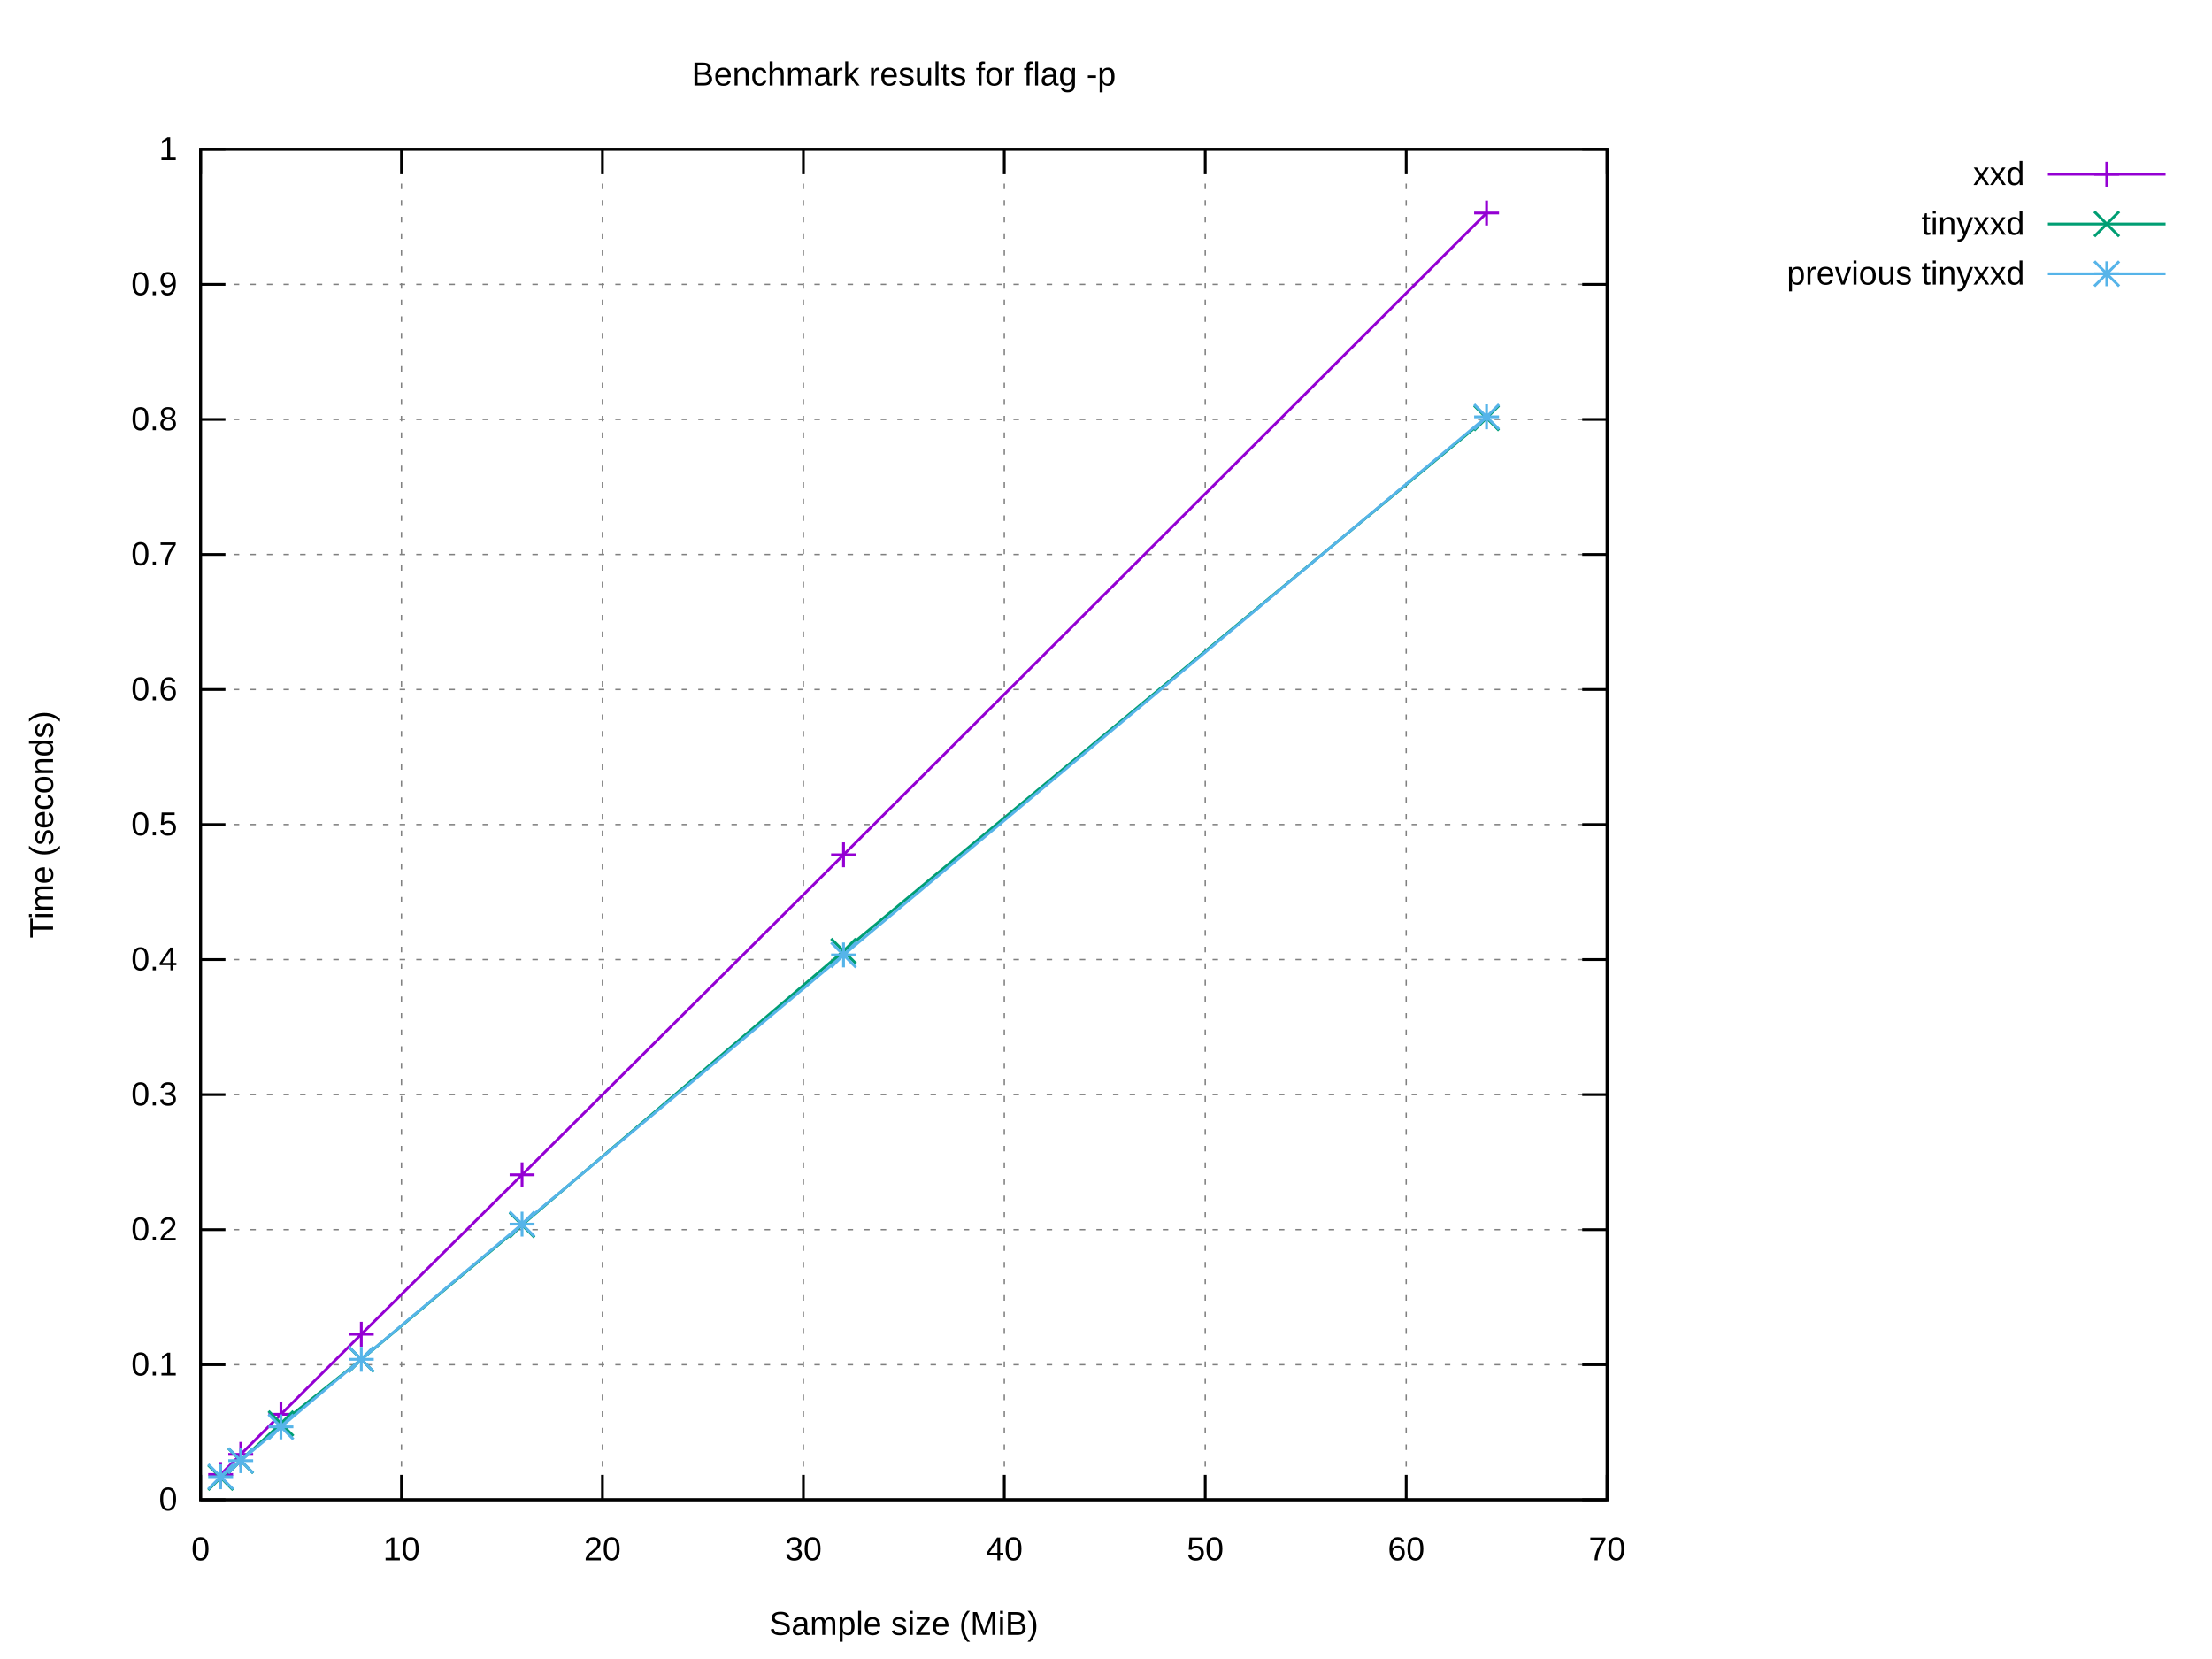
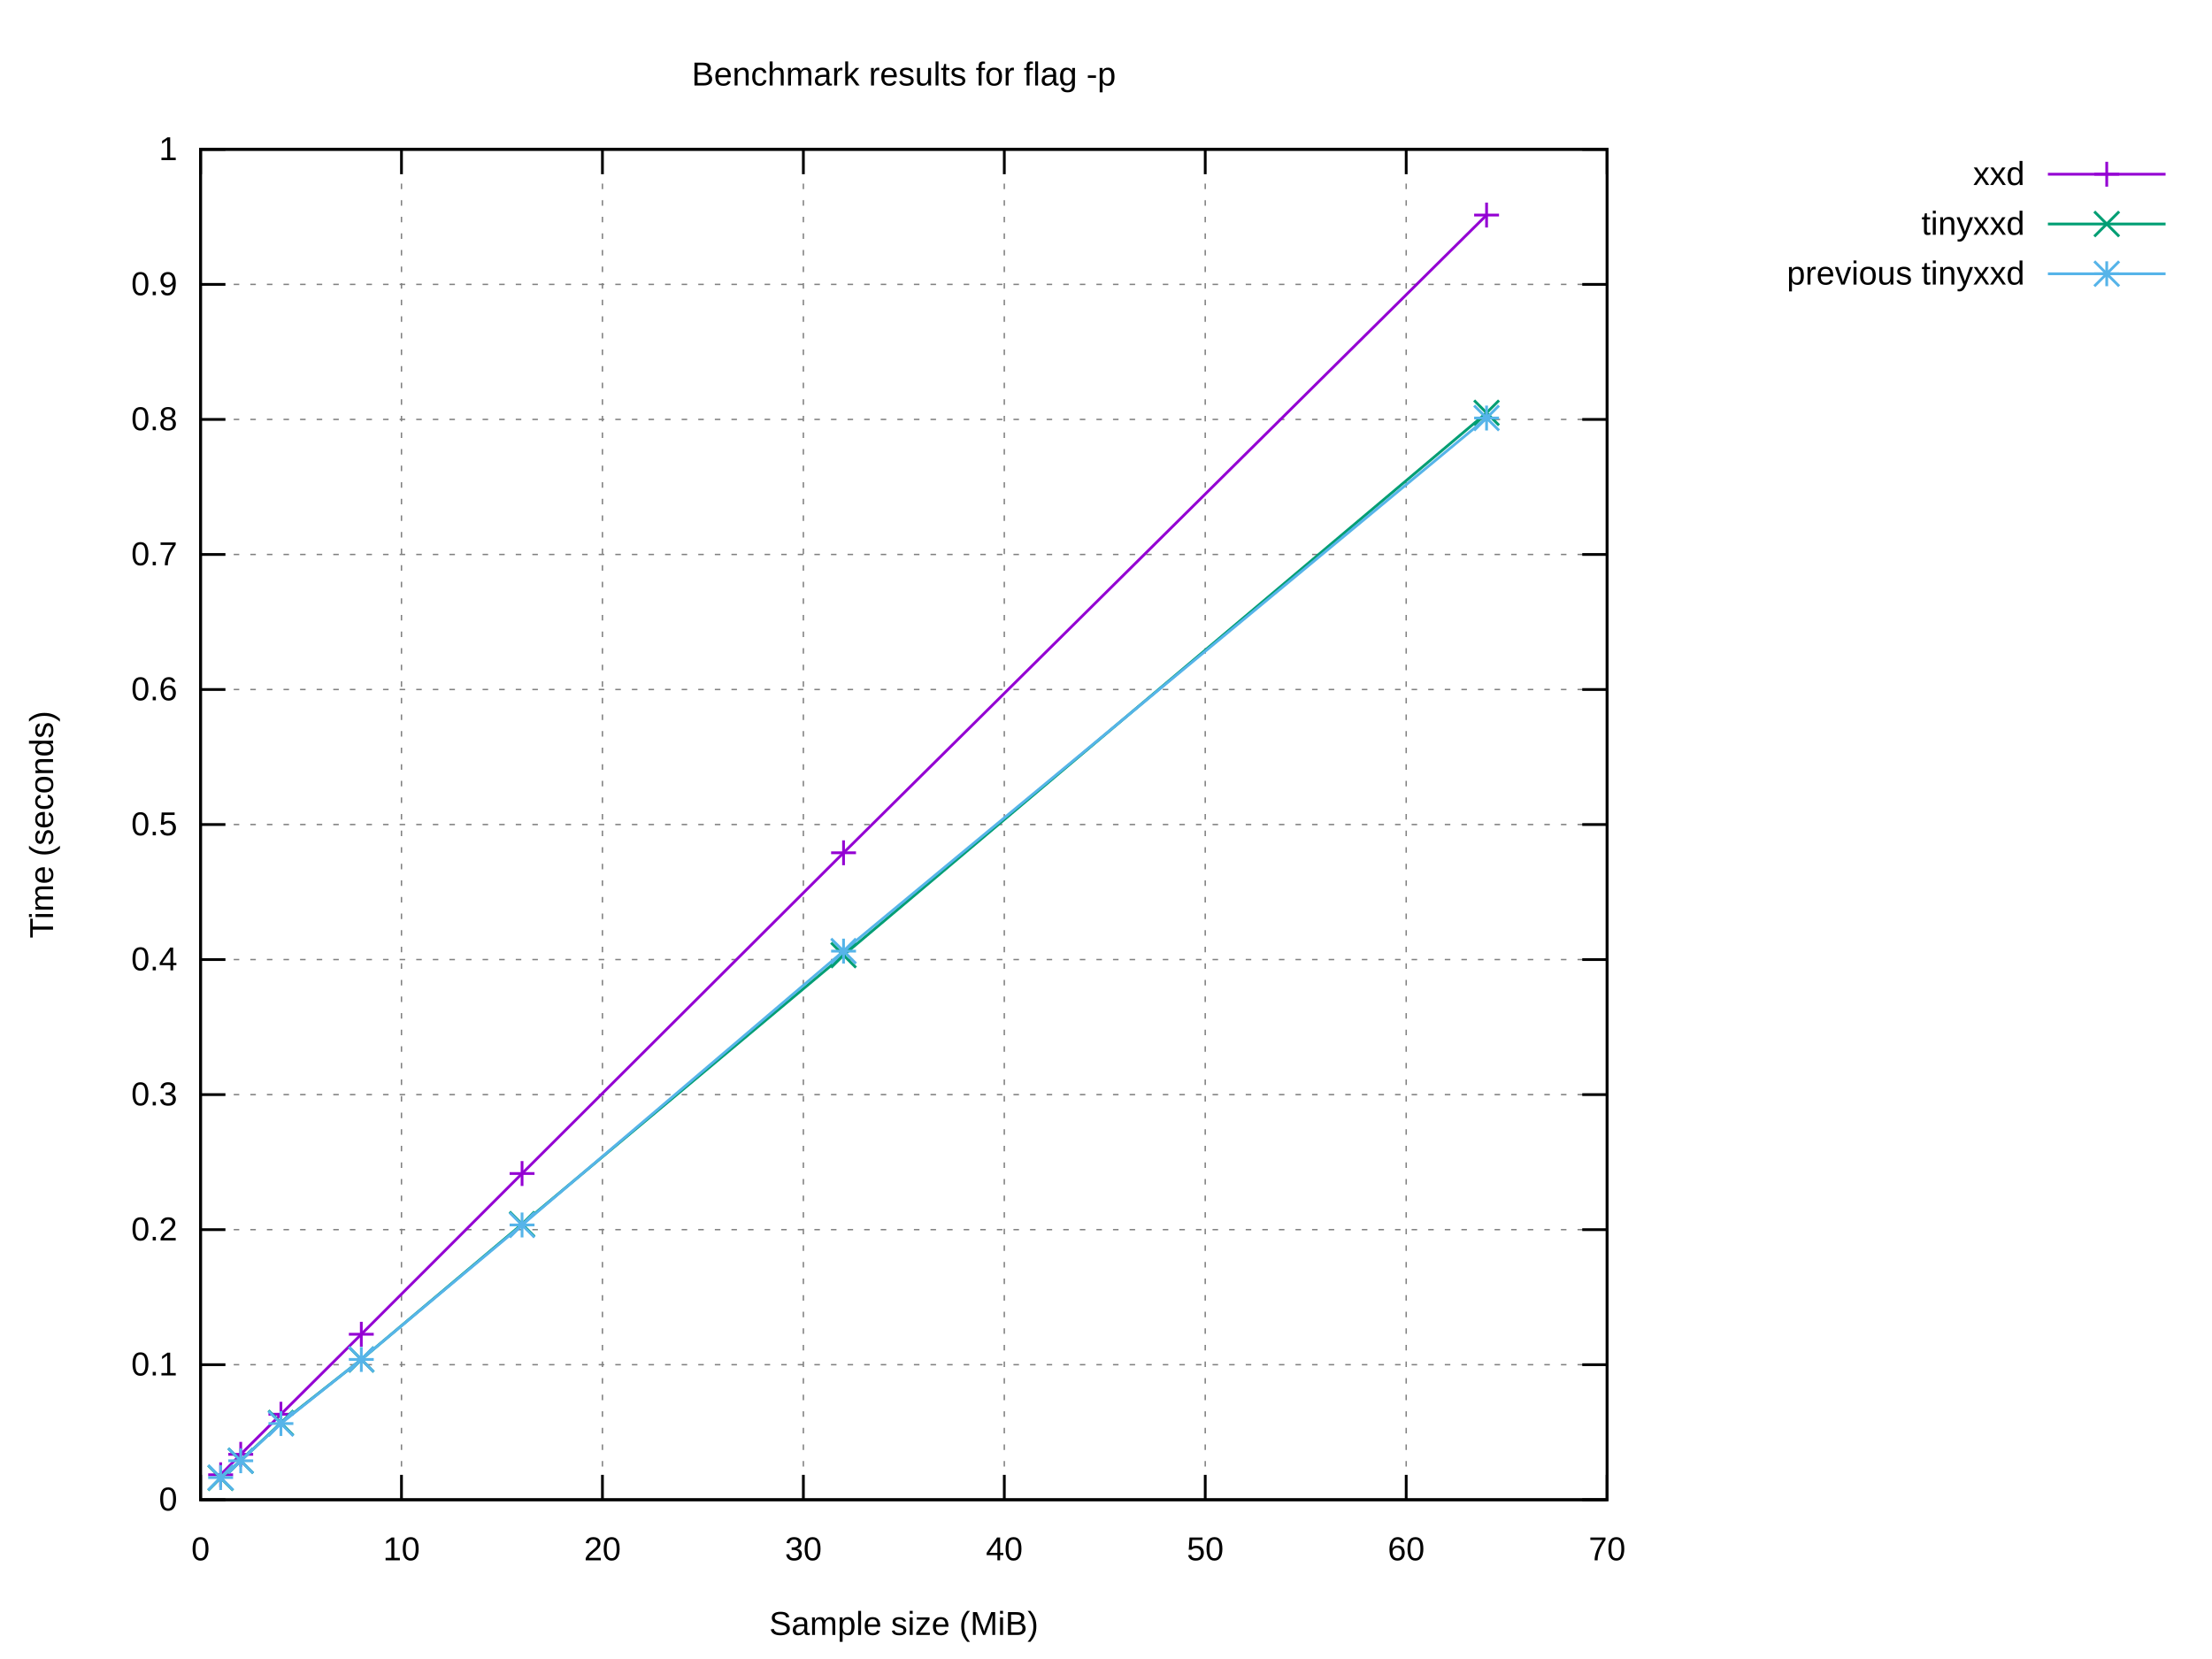
<svg xmlns="http://www.w3.org/2000/svg" xmlns:xlink="http://www.w3.org/1999/xlink" width="800" height="600" viewBox="0 0 800 600">
  <g id="gnuplot_canvas">
    <rect x="0" y="0" width="800" height="600" fill="#ffffff" />
    <defs>
      <circle id="gpDot" r="0.5" stroke-width="0.5" stroke="currentColor" />
      <path id="gpPt0" stroke-width="0.222" stroke="currentColor" d="M-1,0 h2 M0,-1 v2" />
      <path id="gpPt1" stroke-width="0.222" stroke="currentColor" d="M-1,-1 L1,1 M1,-1 L-1,1" />
      <path id="gpPt2" stroke-width="0.222" stroke="currentColor" d="M-1,0 L1,0 M0,-1 L0,1 M-1,-1 L1,1 M-1,1 L1,-1" />
      <rect id="gpPt3" stroke-width="0.222" stroke="currentColor" x="-1" y="-1" width="2" height="2" />
      <rect id="gpPt4" stroke-width="0.222" stroke="currentColor" fill="currentColor" x="-1" y="-1" width="2" height="2" />
      <circle id="gpPt5" stroke-width="0.222" stroke="currentColor" cx="0" cy="0" r="1" />
      <use xlink:href="#gpPt5" id="gpPt6" fill="currentColor" stroke="none" />
      <path id="gpPt7" stroke-width="0.222" stroke="currentColor" d="M0,-1.33 L-1.33,0.67 L1.33,0.67 z" />
      <use xlink:href="#gpPt7" id="gpPt8" fill="currentColor" stroke="none" />
      <use xlink:href="#gpPt7" id="gpPt9" stroke="currentColor" transform="rotate(180)" />
      <use xlink:href="#gpPt9" id="gpPt10" fill="currentColor" stroke="none" />
      <use xlink:href="#gpPt3" id="gpPt11" stroke="currentColor" transform="rotate(45)" />
      <use xlink:href="#gpPt11" id="gpPt12" fill="currentColor" stroke="none" />
      <path id="gpPt13" stroke-width="0.222" stroke="currentColor" d="M0,1.330 L1.265,0.411 L0.782,-1.067 L-0.782,-1.076 L-1.265,0.411 z" />
      <use xlink:href="#gpPt13" id="gpPt14" fill="currentColor" stroke="none" />
      <filter id="textbox" filterUnits="objectBoundingBox" x="0" y="0" height="1" width="1">
        <feFlood flood-color="#FFFFFF" flood-opacity="1" result="bgnd" />
        <feComposite in="SourceGraphic" in2="bgnd" operator="atop" />
      </filter>
      <filter id="greybox" filterUnits="objectBoundingBox" x="0" y="0" height="1" width="1">
        <feFlood flood-color="lightgrey" flood-opacity="1" result="grey" />
        <feComposite in="SourceGraphic" in2="grey" operator="atop" />
      </filter>
    </defs>
    <g fill="none" color="#FFFFFF" stroke="currentColor" stroke-width="1.00" stroke-linecap="butt" stroke-linejoin="miter">
</g>
    <g fill="none" color="black" stroke="currentColor" stroke-width="1.00" stroke-linecap="butt" stroke-linejoin="miter">
</g>
    <g fill="none" color="black" stroke="black" stroke-width="0.50" stroke-linecap="butt" stroke-linejoin="miter">
</g>
    <g fill="none" color="gray" stroke="currentColor" stroke-width="0.50" stroke-linecap="butt" stroke-linejoin="miter">
      <path stroke="gray" stroke-dasharray="2,4" class="gridline" d="M72.53,542.40 L581.24,542.40  " />
    </g>
    <g fill="none" color="gray" stroke="gray" stroke-width="1.00" stroke-linecap="butt" stroke-linejoin="miter">
</g>
    <g fill="none" color="black" stroke="currentColor" stroke-width="1.00" stroke-linecap="butt" stroke-linejoin="miter">
      <path stroke="black" d="M72.53,542.40 L81.53,542.40 M581.24,542.40 L572.24,542.40  " />
      <g transform="translate(64.14,546.30)" stroke="none" fill="black" font-family="Arial" font-size="12.00" text-anchor="end">
        <text>
          <tspan font-family="Arial"> 0</tspan>
        </text>
      </g>
    </g>
    <g fill="none" color="black" stroke="currentColor" stroke-width="1.00" stroke-linecap="butt" stroke-linejoin="miter">
</g>
    <g fill="none" color="black" stroke="black" stroke-width="0.50" stroke-linecap="butt" stroke-linejoin="miter">
</g>
    <g fill="none" color="gray" stroke="currentColor" stroke-width="0.50" stroke-linecap="butt" stroke-linejoin="miter">
      <path stroke="gray" stroke-dasharray="2,4" class="gridline" d="M72.53,493.56 L581.24,493.56  " />
    </g>
    <g fill="none" color="gray" stroke="gray" stroke-width="1.00" stroke-linecap="butt" stroke-linejoin="miter">
</g>
    <g fill="none" color="black" stroke="currentColor" stroke-width="1.00" stroke-linecap="butt" stroke-linejoin="miter">
      <path stroke="black" d="M72.53,493.56 L81.53,493.56 M581.24,493.56 L572.24,493.56  " />
      <g transform="translate(64.14,497.46)" stroke="none" fill="black" font-family="Arial" font-size="12.00" text-anchor="end">
        <text>
          <tspan font-family="Arial"> 0.1</tspan>
        </text>
      </g>
    </g>
    <g fill="none" color="black" stroke="currentColor" stroke-width="1.00" stroke-linecap="butt" stroke-linejoin="miter">
</g>
    <g fill="none" color="black" stroke="black" stroke-width="0.50" stroke-linecap="butt" stroke-linejoin="miter">
</g>
    <g fill="none" color="gray" stroke="currentColor" stroke-width="0.50" stroke-linecap="butt" stroke-linejoin="miter">
      <path stroke="gray" stroke-dasharray="2,4" class="gridline" d="M72.53,444.72 L581.24,444.72  " />
    </g>
    <g fill="none" color="gray" stroke="gray" stroke-width="1.00" stroke-linecap="butt" stroke-linejoin="miter">
</g>
    <g fill="none" color="black" stroke="currentColor" stroke-width="1.00" stroke-linecap="butt" stroke-linejoin="miter">
      <path stroke="black" d="M72.53,444.72 L81.53,444.72 M581.24,444.72 L572.24,444.72  " />
      <g transform="translate(64.14,448.62)" stroke="none" fill="black" font-family="Arial" font-size="12.00" text-anchor="end">
        <text>
          <tspan font-family="Arial"> 0.2</tspan>
        </text>
      </g>
    </g>
    <g fill="none" color="black" stroke="currentColor" stroke-width="1.00" stroke-linecap="butt" stroke-linejoin="miter">
</g>
    <g fill="none" color="black" stroke="black" stroke-width="0.50" stroke-linecap="butt" stroke-linejoin="miter">
</g>
    <g fill="none" color="gray" stroke="currentColor" stroke-width="0.50" stroke-linecap="butt" stroke-linejoin="miter">
      <path stroke="gray" stroke-dasharray="2,4" class="gridline" d="M72.53,395.88 L581.24,395.88  " />
    </g>
    <g fill="none" color="gray" stroke="gray" stroke-width="1.00" stroke-linecap="butt" stroke-linejoin="miter">
</g>
    <g fill="none" color="black" stroke="currentColor" stroke-width="1.00" stroke-linecap="butt" stroke-linejoin="miter">
      <path stroke="black" d="M72.53,395.88 L81.53,395.88 M581.24,395.88 L572.24,395.88  " />
      <g transform="translate(64.14,399.78)" stroke="none" fill="black" font-family="Arial" font-size="12.00" text-anchor="end">
        <text>
          <tspan font-family="Arial"> 0.3</tspan>
        </text>
      </g>
    </g>
    <g fill="none" color="black" stroke="currentColor" stroke-width="1.00" stroke-linecap="butt" stroke-linejoin="miter">
</g>
    <g fill="none" color="black" stroke="black" stroke-width="0.50" stroke-linecap="butt" stroke-linejoin="miter">
</g>
    <g fill="none" color="gray" stroke="currentColor" stroke-width="0.50" stroke-linecap="butt" stroke-linejoin="miter">
      <path stroke="gray" stroke-dasharray="2,4" class="gridline" d="M72.53,347.04 L581.24,347.04  " />
    </g>
    <g fill="none" color="gray" stroke="gray" stroke-width="1.00" stroke-linecap="butt" stroke-linejoin="miter">
</g>
    <g fill="none" color="black" stroke="currentColor" stroke-width="1.00" stroke-linecap="butt" stroke-linejoin="miter">
      <path stroke="black" d="M72.53,347.04 L81.53,347.04 M581.24,347.04 L572.24,347.04  " />
      <g transform="translate(64.14,350.94)" stroke="none" fill="black" font-family="Arial" font-size="12.00" text-anchor="end">
        <text>
          <tspan font-family="Arial"> 0.4</tspan>
        </text>
      </g>
    </g>
    <g fill="none" color="black" stroke="currentColor" stroke-width="1.00" stroke-linecap="butt" stroke-linejoin="miter">
</g>
    <g fill="none" color="black" stroke="black" stroke-width="0.50" stroke-linecap="butt" stroke-linejoin="miter">
</g>
    <g fill="none" color="gray" stroke="currentColor" stroke-width="0.50" stroke-linecap="butt" stroke-linejoin="miter">
      <path stroke="gray" stroke-dasharray="2,4" class="gridline" d="M72.53,298.20 L581.24,298.20  " />
    </g>
    <g fill="none" color="gray" stroke="gray" stroke-width="1.00" stroke-linecap="butt" stroke-linejoin="miter">
</g>
    <g fill="none" color="black" stroke="currentColor" stroke-width="1.00" stroke-linecap="butt" stroke-linejoin="miter">
      <path stroke="black" d="M72.53,298.20 L81.53,298.20 M581.24,298.20 L572.24,298.20  " />
      <g transform="translate(64.14,302.10)" stroke="none" fill="black" font-family="Arial" font-size="12.00" text-anchor="end">
        <text>
          <tspan font-family="Arial"> 0.5</tspan>
        </text>
      </g>
    </g>
    <g fill="none" color="black" stroke="currentColor" stroke-width="1.00" stroke-linecap="butt" stroke-linejoin="miter">
</g>
    <g fill="none" color="black" stroke="black" stroke-width="0.50" stroke-linecap="butt" stroke-linejoin="miter">
</g>
    <g fill="none" color="gray" stroke="currentColor" stroke-width="0.50" stroke-linecap="butt" stroke-linejoin="miter">
      <path stroke="gray" stroke-dasharray="2,4" class="gridline" d="M72.53,249.37 L581.24,249.37  " />
    </g>
    <g fill="none" color="gray" stroke="gray" stroke-width="1.00" stroke-linecap="butt" stroke-linejoin="miter">
</g>
    <g fill="none" color="black" stroke="currentColor" stroke-width="1.00" stroke-linecap="butt" stroke-linejoin="miter">
      <path stroke="black" d="M72.53,249.37 L81.53,249.37 M581.24,249.37 L572.24,249.37  " />
      <g transform="translate(64.14,253.27)" stroke="none" fill="black" font-family="Arial" font-size="12.00" text-anchor="end">
        <text>
          <tspan font-family="Arial"> 0.6</tspan>
        </text>
      </g>
    </g>
    <g fill="none" color="black" stroke="currentColor" stroke-width="1.00" stroke-linecap="butt" stroke-linejoin="miter">
</g>
    <g fill="none" color="black" stroke="black" stroke-width="0.50" stroke-linecap="butt" stroke-linejoin="miter">
</g>
    <g fill="none" color="gray" stroke="currentColor" stroke-width="0.50" stroke-linecap="butt" stroke-linejoin="miter">
      <path stroke="gray" stroke-dasharray="2,4" class="gridline" d="M72.53,200.53 L581.24,200.53  " />
    </g>
    <g fill="none" color="gray" stroke="gray" stroke-width="1.00" stroke-linecap="butt" stroke-linejoin="miter">
</g>
    <g fill="none" color="black" stroke="currentColor" stroke-width="1.00" stroke-linecap="butt" stroke-linejoin="miter">
      <path stroke="black" d="M72.53,200.53 L81.53,200.53 M581.24,200.53 L572.24,200.53  " />
      <g transform="translate(64.14,204.43)" stroke="none" fill="black" font-family="Arial" font-size="12.00" text-anchor="end">
        <text>
          <tspan font-family="Arial"> 0.7</tspan>
        </text>
      </g>
    </g>
    <g fill="none" color="black" stroke="currentColor" stroke-width="1.00" stroke-linecap="butt" stroke-linejoin="miter">
</g>
    <g fill="none" color="black" stroke="black" stroke-width="0.50" stroke-linecap="butt" stroke-linejoin="miter">
</g>
    <g fill="none" color="gray" stroke="currentColor" stroke-width="0.50" stroke-linecap="butt" stroke-linejoin="miter">
      <path stroke="gray" stroke-dasharray="2,4" class="gridline" d="M72.53,151.69 L581.24,151.69  " />
    </g>
    <g fill="none" color="gray" stroke="gray" stroke-width="1.00" stroke-linecap="butt" stroke-linejoin="miter">
</g>
    <g fill="none" color="black" stroke="currentColor" stroke-width="1.00" stroke-linecap="butt" stroke-linejoin="miter">
      <path stroke="black" d="M72.53,151.69 L81.53,151.69 M581.24,151.69 L572.24,151.69  " />
      <g transform="translate(64.14,155.59)" stroke="none" fill="black" font-family="Arial" font-size="12.00" text-anchor="end">
        <text>
          <tspan font-family="Arial"> 0.8</tspan>
        </text>
      </g>
    </g>
    <g fill="none" color="black" stroke="currentColor" stroke-width="1.00" stroke-linecap="butt" stroke-linejoin="miter">
</g>
    <g fill="none" color="black" stroke="black" stroke-width="0.50" stroke-linecap="butt" stroke-linejoin="miter">
</g>
    <g fill="none" color="gray" stroke="currentColor" stroke-width="0.50" stroke-linecap="butt" stroke-linejoin="miter">
      <path stroke="gray" stroke-dasharray="2,4" class="gridline" d="M72.53,102.85 L581.24,102.85  " />
    </g>
    <g fill="none" color="gray" stroke="gray" stroke-width="1.00" stroke-linecap="butt" stroke-linejoin="miter">
</g>
    <g fill="none" color="black" stroke="currentColor" stroke-width="1.00" stroke-linecap="butt" stroke-linejoin="miter">
      <path stroke="black" d="M72.53,102.85 L81.53,102.85 M581.24,102.85 L572.24,102.85  " />
      <g transform="translate(64.14,106.75)" stroke="none" fill="black" font-family="Arial" font-size="12.00" text-anchor="end">
        <text>
          <tspan font-family="Arial"> 0.9</tspan>
        </text>
      </g>
    </g>
    <g fill="none" color="black" stroke="currentColor" stroke-width="1.00" stroke-linecap="butt" stroke-linejoin="miter">
</g>
    <g fill="none" color="black" stroke="black" stroke-width="0.50" stroke-linecap="butt" stroke-linejoin="miter">
</g>
    <g fill="none" color="gray" stroke="currentColor" stroke-width="0.50" stroke-linecap="butt" stroke-linejoin="miter">
      <path stroke="gray" stroke-dasharray="2,4" class="gridline" d="M72.53,54.01 L581.24,54.01  " />
    </g>
    <g fill="none" color="gray" stroke="gray" stroke-width="1.00" stroke-linecap="butt" stroke-linejoin="miter">
</g>
    <g fill="none" color="black" stroke="currentColor" stroke-width="1.00" stroke-linecap="butt" stroke-linejoin="miter">
      <path stroke="black" d="M72.53,54.01 L81.53,54.01 M581.24,54.01 L572.24,54.01  " />
      <g transform="translate(64.14,57.91)" stroke="none" fill="black" font-family="Arial" font-size="12.00" text-anchor="end">
        <text>
          <tspan font-family="Arial"> 1</tspan>
        </text>
      </g>
    </g>
    <g fill="none" color="black" stroke="currentColor" stroke-width="1.00" stroke-linecap="butt" stroke-linejoin="miter">
</g>
    <g fill="none" color="black" stroke="black" stroke-width="0.50" stroke-linecap="butt" stroke-linejoin="miter">
</g>
    <g fill="none" color="gray" stroke="currentColor" stroke-width="0.50" stroke-linecap="butt" stroke-linejoin="miter">
      <path stroke="gray" stroke-dasharray="2,4" class="gridline" d="M72.53,542.40 L72.53,54.01  " />
    </g>
    <g fill="none" color="gray" stroke="gray" stroke-width="1.00" stroke-linecap="butt" stroke-linejoin="miter">
</g>
    <g fill="none" color="black" stroke="currentColor" stroke-width="1.00" stroke-linecap="butt" stroke-linejoin="miter">
      <path stroke="black" d="M72.53,542.40 L72.53,533.40 M72.53,54.01 L72.53,63.01  " />
      <g transform="translate(72.53,564.30)" stroke="none" fill="black" font-family="Arial" font-size="12.00" text-anchor="middle">
        <text>
          <tspan font-family="Arial"> 0</tspan>
        </text>
      </g>
    </g>
    <g fill="none" color="black" stroke="currentColor" stroke-width="1.00" stroke-linecap="butt" stroke-linejoin="miter">
</g>
    <g fill="none" color="black" stroke="black" stroke-width="0.50" stroke-linecap="butt" stroke-linejoin="miter">
</g>
    <g fill="none" color="gray" stroke="currentColor" stroke-width="0.50" stroke-linecap="butt" stroke-linejoin="miter">
      <path stroke="gray" stroke-dasharray="2,4" class="gridline" d="M145.20,542.40 L145.20,54.01  " />
    </g>
    <g fill="none" color="gray" stroke="gray" stroke-width="1.00" stroke-linecap="butt" stroke-linejoin="miter">
</g>
    <g fill="none" color="black" stroke="currentColor" stroke-width="1.00" stroke-linecap="butt" stroke-linejoin="miter">
      <path stroke="black" d="M145.20,542.40 L145.20,533.40 M145.20,54.01 L145.20,63.01  " />
      <g transform="translate(145.20,564.30)" stroke="none" fill="black" font-family="Arial" font-size="12.00" text-anchor="middle">
        <text>
          <tspan font-family="Arial"> 10</tspan>
        </text>
      </g>
    </g>
    <g fill="none" color="black" stroke="currentColor" stroke-width="1.00" stroke-linecap="butt" stroke-linejoin="miter">
</g>
    <g fill="none" color="black" stroke="black" stroke-width="0.50" stroke-linecap="butt" stroke-linejoin="miter">
</g>
    <g fill="none" color="gray" stroke="currentColor" stroke-width="0.50" stroke-linecap="butt" stroke-linejoin="miter">
      <path stroke="gray" stroke-dasharray="2,4" class="gridline" d="M217.88,542.40 L217.88,54.01  " />
    </g>
    <g fill="none" color="gray" stroke="gray" stroke-width="1.00" stroke-linecap="butt" stroke-linejoin="miter">
</g>
    <g fill="none" color="black" stroke="currentColor" stroke-width="1.00" stroke-linecap="butt" stroke-linejoin="miter">
      <path stroke="black" d="M217.88,542.40 L217.88,533.40 M217.88,54.01 L217.88,63.01  " />
      <g transform="translate(217.88,564.30)" stroke="none" fill="black" font-family="Arial" font-size="12.00" text-anchor="middle">
        <text>
          <tspan font-family="Arial"> 20</tspan>
        </text>
      </g>
    </g>
    <g fill="none" color="black" stroke="currentColor" stroke-width="1.00" stroke-linecap="butt" stroke-linejoin="miter">
</g>
    <g fill="none" color="black" stroke="black" stroke-width="0.50" stroke-linecap="butt" stroke-linejoin="miter">
</g>
    <g fill="none" color="gray" stroke="currentColor" stroke-width="0.50" stroke-linecap="butt" stroke-linejoin="miter">
      <path stroke="gray" stroke-dasharray="2,4" class="gridline" d="M290.55,542.40 L290.55,54.01  " />
    </g>
    <g fill="none" color="gray" stroke="gray" stroke-width="1.00" stroke-linecap="butt" stroke-linejoin="miter">
</g>
    <g fill="none" color="black" stroke="currentColor" stroke-width="1.00" stroke-linecap="butt" stroke-linejoin="miter">
      <path stroke="black" d="M290.55,542.40 L290.55,533.40 M290.55,54.01 L290.55,63.01  " />
      <g transform="translate(290.55,564.30)" stroke="none" fill="black" font-family="Arial" font-size="12.00" text-anchor="middle">
        <text>
          <tspan font-family="Arial"> 30</tspan>
        </text>
      </g>
    </g>
    <g fill="none" color="black" stroke="currentColor" stroke-width="1.00" stroke-linecap="butt" stroke-linejoin="miter">
</g>
    <g fill="none" color="black" stroke="black" stroke-width="0.50" stroke-linecap="butt" stroke-linejoin="miter">
</g>
    <g fill="none" color="gray" stroke="currentColor" stroke-width="0.50" stroke-linecap="butt" stroke-linejoin="miter">
      <path stroke="gray" stroke-dasharray="2,4" class="gridline" d="M363.22,542.40 L363.22,54.01  " />
    </g>
    <g fill="none" color="gray" stroke="gray" stroke-width="1.00" stroke-linecap="butt" stroke-linejoin="miter">
</g>
    <g fill="none" color="black" stroke="currentColor" stroke-width="1.00" stroke-linecap="butt" stroke-linejoin="miter">
      <path stroke="black" d="M363.22,542.40 L363.22,533.40 M363.22,54.01 L363.22,63.01  " />
      <g transform="translate(363.22,564.30)" stroke="none" fill="black" font-family="Arial" font-size="12.00" text-anchor="middle">
        <text>
          <tspan font-family="Arial"> 40</tspan>
        </text>
      </g>
    </g>
    <g fill="none" color="black" stroke="currentColor" stroke-width="1.00" stroke-linecap="butt" stroke-linejoin="miter">
</g>
    <g fill="none" color="black" stroke="black" stroke-width="0.50" stroke-linecap="butt" stroke-linejoin="miter">
</g>
    <g fill="none" color="gray" stroke="currentColor" stroke-width="0.50" stroke-linecap="butt" stroke-linejoin="miter">
      <path stroke="gray" stroke-dasharray="2,4" class="gridline" d="M435.89,542.40 L435.89,54.01  " />
    </g>
    <g fill="none" color="gray" stroke="gray" stroke-width="1.00" stroke-linecap="butt" stroke-linejoin="miter">
</g>
    <g fill="none" color="black" stroke="currentColor" stroke-width="1.00" stroke-linecap="butt" stroke-linejoin="miter">
      <path stroke="black" d="M435.89,542.40 L435.89,533.40 M435.89,54.01 L435.89,63.01  " />
      <g transform="translate(435.89,564.30)" stroke="none" fill="black" font-family="Arial" font-size="12.00" text-anchor="middle">
        <text>
          <tspan font-family="Arial"> 50</tspan>
        </text>
      </g>
    </g>
    <g fill="none" color="black" stroke="currentColor" stroke-width="1.00" stroke-linecap="butt" stroke-linejoin="miter">
</g>
    <g fill="none" color="black" stroke="black" stroke-width="0.50" stroke-linecap="butt" stroke-linejoin="miter">
</g>
    <g fill="none" color="gray" stroke="currentColor" stroke-width="0.50" stroke-linecap="butt" stroke-linejoin="miter">
      <path stroke="gray" stroke-dasharray="2,4" class="gridline" d="M508.57,542.40 L508.57,54.01  " />
    </g>
    <g fill="none" color="gray" stroke="gray" stroke-width="1.00" stroke-linecap="butt" stroke-linejoin="miter">
</g>
    <g fill="none" color="black" stroke="currentColor" stroke-width="1.00" stroke-linecap="butt" stroke-linejoin="miter">
      <path stroke="black" d="M508.57,542.40 L508.57,533.40 M508.57,54.01 L508.57,63.01  " />
      <g transform="translate(508.57,564.30)" stroke="none" fill="black" font-family="Arial" font-size="12.00" text-anchor="middle">
        <text>
          <tspan font-family="Arial"> 60</tspan>
        </text>
      </g>
    </g>
    <g fill="none" color="black" stroke="currentColor" stroke-width="1.00" stroke-linecap="butt" stroke-linejoin="miter">
</g>
    <g fill="none" color="black" stroke="black" stroke-width="0.50" stroke-linecap="butt" stroke-linejoin="miter">
</g>
    <g fill="none" color="gray" stroke="currentColor" stroke-width="0.50" stroke-linecap="butt" stroke-linejoin="miter">
      <path stroke="gray" stroke-dasharray="2,4" class="gridline" d="M581.24,542.40 L581.24,54.01  " />
    </g>
    <g fill="none" color="gray" stroke="gray" stroke-width="1.00" stroke-linecap="butt" stroke-linejoin="miter">
</g>
    <g fill="none" color="black" stroke="currentColor" stroke-width="1.00" stroke-linecap="butt" stroke-linejoin="miter">
      <path stroke="black" d="M581.24,542.40 L581.24,533.40 M581.24,54.01 L581.24,63.01  " />
      <g transform="translate(581.24,564.30)" stroke="none" fill="black" font-family="Arial" font-size="12.00" text-anchor="middle">
        <text>
          <tspan font-family="Arial"> 70</tspan>
        </text>
      </g>
    </g>
    <g fill="none" color="black" stroke="currentColor" stroke-width="1.00" stroke-linecap="butt" stroke-linejoin="miter">
</g>
    <g fill="none" color="black" stroke="currentColor" stroke-width="1.00" stroke-linecap="butt" stroke-linejoin="miter">
      <path stroke="black" d="M72.53,54.01 L72.53,542.40 L581.24,542.40 L581.24,54.01 L72.53,54.01 Z  " />
    </g>
    <g fill="none" color="black" stroke="currentColor" stroke-width="1.00" stroke-linecap="butt" stroke-linejoin="miter">
</g>
    <g id="gnuplot_plot_1">
      <g fill="none" color="black" stroke="currentColor" stroke-width="1.00" stroke-linecap="butt" stroke-linejoin="miter">
        <g transform="translate(732.26,66.91)" stroke="none" fill="black" font-family="Arial" font-size="12.00" text-anchor="end">
          <text>
            <tspan font-family="Arial">xxd</tspan>
          </text>
        </g>
      </g>
      <g fill="none" color="black" stroke="currentColor" stroke-width="1.00" stroke-linecap="butt" stroke-linejoin="miter">
-         <path stroke="rgb(148,   0, 211)" d="M740.65,63.01 L783.21,63.01 M537.64,77.04 L305.08,309.15 L188.81,424.88 L130.67,482.55 L101.60,511.50 L87.06,526.00   L79.80,533.27  " />
-         <use xlink:href="#gpPt0" transform="translate(537.64,77.04) scale(4.50)" color="rgb(148,   0, 211)" />
-         <use xlink:href="#gpPt0" transform="translate(305.08,309.15) scale(4.50)" color="rgb(148,   0, 211)" />
-         <use xlink:href="#gpPt0" transform="translate(188.81,424.88) scale(4.50)" color="rgb(148,   0, 211)" />
+         <path stroke="rgb(148,   0, 211)" d="M740.65,63.01 L783.21,63.01 M537.64,77.78 L305.08,308.42 L188.81,424.42 L130.67,482.55 L101.60,511.48 L87.06,525.98   L79.80,533.37  " />
+         <use xlink:href="#gpPt0" transform="translate(537.64,77.78) scale(4.50)" color="rgb(148,   0, 211)" />
+         <use xlink:href="#gpPt0" transform="translate(305.08,308.42) scale(4.50)" color="rgb(148,   0, 211)" />
+         <use xlink:href="#gpPt0" transform="translate(188.81,424.42) scale(4.50)" color="rgb(148,   0, 211)" />
        <use xlink:href="#gpPt0" transform="translate(130.67,482.55) scale(4.50)" color="rgb(148,   0, 211)" />
-         <use xlink:href="#gpPt0" transform="translate(101.60,511.50) scale(4.50)" color="rgb(148,   0, 211)" />
-         <use xlink:href="#gpPt0" transform="translate(87.06,526.00) scale(4.50)" color="rgb(148,   0, 211)" />
-         <use xlink:href="#gpPt0" transform="translate(79.80,533.27) scale(4.50)" color="rgb(148,   0, 211)" />
+         <use xlink:href="#gpPt0" transform="translate(101.60,511.48) scale(4.50)" color="rgb(148,   0, 211)" />
+         <use xlink:href="#gpPt0" transform="translate(87.06,525.98) scale(4.50)" color="rgb(148,   0, 211)" />
+         <use xlink:href="#gpPt0" transform="translate(79.80,533.37) scale(4.50)" color="rgb(148,   0, 211)" />
        <use xlink:href="#gpPt0" transform="translate(761.93,63.01) scale(4.50)" color="rgb(148,   0, 211)" />
      </g>
    </g>
    <g id="gnuplot_plot_2">
      <g fill="none" color="black" stroke="currentColor" stroke-width="1.00" stroke-linecap="butt" stroke-linejoin="miter">
        <g transform="translate(732.26,84.91)" stroke="none" fill="black" font-family="Arial" font-size="12.00" text-anchor="end">
          <text>
            <tspan font-family="Arial">tinyxxd</tspan>
          </text>
        </g>
      </g>
      <g fill="none" color="black" stroke="currentColor" stroke-width="1.00" stroke-linecap="butt" stroke-linejoin="miter">
-         <path stroke="rgb(  0, 158, 115)" d="M740.65,81.01 L783.21,81.01 M537.64,151.18 L305.08,343.98 L188.81,443.02 L130.67,491.66 L101.60,514.84 L87.06,528.31   L79.80,534.38  " />
-         <use xlink:href="#gpPt1" transform="translate(537.64,151.18) scale(4.50)" color="rgb(  0, 158, 115)" />
-         <use xlink:href="#gpPt1" transform="translate(305.08,343.98) scale(4.50)" color="rgb(  0, 158, 115)" />
-         <use xlink:href="#gpPt1" transform="translate(188.81,443.02) scale(4.50)" color="rgb(  0, 158, 115)" />
-         <use xlink:href="#gpPt1" transform="translate(130.67,491.66) scale(4.50)" color="rgb(  0, 158, 115)" />
-         <use xlink:href="#gpPt1" transform="translate(101.60,514.84) scale(4.50)" color="rgb(  0, 158, 115)" />
-         <use xlink:href="#gpPt1" transform="translate(87.06,528.31) scale(4.50)" color="rgb(  0, 158, 115)" />
-         <use xlink:href="#gpPt1" transform="translate(79.80,534.38) scale(4.50)" color="rgb(  0, 158, 115)" />
+         <path stroke="rgb(  0, 158, 115)" d="M740.65,81.01 L783.21,81.01 M537.64,149.31 L305.08,345.44 L188.81,442.71 L130.67,491.69 L101.60,514.61 L87.06,528.30   L79.80,534.51  " />
+         <use xlink:href="#gpPt1" transform="translate(537.64,149.31) scale(4.50)" color="rgb(  0, 158, 115)" />
+         <use xlink:href="#gpPt1" transform="translate(305.08,345.44) scale(4.50)" color="rgb(  0, 158, 115)" />
+         <use xlink:href="#gpPt1" transform="translate(188.81,442.71) scale(4.50)" color="rgb(  0, 158, 115)" />
+         <use xlink:href="#gpPt1" transform="translate(130.67,491.69) scale(4.50)" color="rgb(  0, 158, 115)" />
+         <use xlink:href="#gpPt1" transform="translate(101.60,514.61) scale(4.50)" color="rgb(  0, 158, 115)" />
+         <use xlink:href="#gpPt1" transform="translate(87.06,528.30) scale(4.50)" color="rgb(  0, 158, 115)" />
+         <use xlink:href="#gpPt1" transform="translate(79.80,534.51) scale(4.50)" color="rgb(  0, 158, 115)" />
        <use xlink:href="#gpPt1" transform="translate(761.93,81.01) scale(4.50)" color="rgb(  0, 158, 115)" />
      </g>
    </g>
    <g id="gnuplot_plot_3">
      <g fill="none" color="black" stroke="currentColor" stroke-width="1.00" stroke-linecap="butt" stroke-linejoin="miter">
        <g transform="translate(732.26,102.91)" stroke="none" fill="black" font-family="Arial" font-size="12.00" text-anchor="end">
          <text>
            <tspan font-family="Arial">previous tinyxxd</tspan>
          </text>
        </g>
      </g>
      <g fill="none" color="black" stroke="currentColor" stroke-width="1.00" stroke-linecap="butt" stroke-linejoin="miter">
-         <path stroke="rgb( 86, 180, 233)" d="M740.65,99.01 L783.21,99.01 M537.64,150.75 L305.08,345.36 L188.81,442.72 L130.67,491.61 L101.60,516.05 L87.06,528.27   L79.80,534.08  " />
-         <use xlink:href="#gpPt2" transform="translate(537.64,150.75) scale(4.50)" color="rgb( 86, 180, 233)" />
-         <use xlink:href="#gpPt2" transform="translate(305.08,345.36) scale(4.50)" color="rgb( 86, 180, 233)" />
-         <use xlink:href="#gpPt2" transform="translate(188.81,442.72) scale(4.50)" color="rgb( 86, 180, 233)" />
-         <use xlink:href="#gpPt2" transform="translate(130.67,491.61) scale(4.50)" color="rgb( 86, 180, 233)" />
-         <use xlink:href="#gpPt2" transform="translate(101.60,516.05) scale(4.50)" color="rgb( 86, 180, 233)" />
-         <use xlink:href="#gpPt2" transform="translate(87.06,528.27) scale(4.50)" color="rgb( 86, 180, 233)" />
-         <use xlink:href="#gpPt2" transform="translate(79.80,534.08) scale(4.50)" color="rgb( 86, 180, 233)" />
+         <path stroke="rgb( 86, 180, 233)" d="M740.65,99.01 L783.21,99.01 M537.64,151.18 L305.08,343.98 L188.81,443.02 L130.67,491.66 L101.60,514.84 L87.06,528.31   L79.80,534.38  " />
+         <use xlink:href="#gpPt2" transform="translate(537.64,151.18) scale(4.50)" color="rgb( 86, 180, 233)" />
+         <use xlink:href="#gpPt2" transform="translate(305.08,343.98) scale(4.50)" color="rgb( 86, 180, 233)" />
+         <use xlink:href="#gpPt2" transform="translate(188.81,443.02) scale(4.50)" color="rgb( 86, 180, 233)" />
+         <use xlink:href="#gpPt2" transform="translate(130.67,491.66) scale(4.50)" color="rgb( 86, 180, 233)" />
+         <use xlink:href="#gpPt2" transform="translate(101.60,514.84) scale(4.50)" color="rgb( 86, 180, 233)" />
+         <use xlink:href="#gpPt2" transform="translate(87.06,528.31) scale(4.50)" color="rgb( 86, 180, 233)" />
+         <use xlink:href="#gpPt2" transform="translate(79.80,534.38) scale(4.50)" color="rgb( 86, 180, 233)" />
        <use xlink:href="#gpPt2" transform="translate(761.93,99.01) scale(4.50)" color="rgb( 86, 180, 233)" />
      </g>
    </g>
    <g fill="none" color="#FFFFFF" stroke="rgb( 86, 180, 233)" stroke-width="2.00" stroke-linecap="butt" stroke-linejoin="miter">
</g>
    <g fill="none" color="black" stroke="currentColor" stroke-width="2.00" stroke-linecap="butt" stroke-linejoin="miter">
</g>
    <g fill="none" color="black" stroke="black" stroke-width="1.00" stroke-linecap="butt" stroke-linejoin="miter">
</g>
    <g fill="none" color="black" stroke="currentColor" stroke-width="1.00" stroke-linecap="butt" stroke-linejoin="miter">
      <path stroke="black" d="M72.53,54.01 L72.53,542.40 L581.24,542.40 L581.24,54.01 L72.53,54.01 Z  " />
      <g transform="translate(19.18,298.21) rotate(270.00)" stroke="none" fill="black" font-family="Arial" font-size="12.00" text-anchor="middle">
        <text>
          <tspan font-family="Arial">Time (seconds)</tspan>
        </text>
      </g>
    </g>
    <g fill="none" color="black" stroke="currentColor" stroke-width="1.00" stroke-linecap="butt" stroke-linejoin="miter">
      <g transform="translate(326.88,591.30)" stroke="none" fill="black" font-family="Arial" font-size="12.00" text-anchor="middle">
        <text>
          <tspan font-family="Arial">Sample size (MiB)</tspan>
        </text>
      </g>
    </g>
    <g fill="none" color="black" stroke="currentColor" stroke-width="1.00" stroke-linecap="butt" stroke-linejoin="miter">
</g>
    <g fill="none" color="black" stroke="currentColor" stroke-width="1.00" stroke-linecap="butt" stroke-linejoin="miter">
      <g transform="translate(326.88,30.91)" stroke="none" fill="black" font-family="Arial" font-size="12.00" text-anchor="middle">
        <text>
          <tspan font-family="Arial">Benchmark results for flag -p</tspan>
        </text>
      </g>
    </g>
    <g fill="none" color="black" stroke="currentColor" stroke-width="1.00" stroke-linecap="butt" stroke-linejoin="miter">
</g>
  </g>
</svg>
